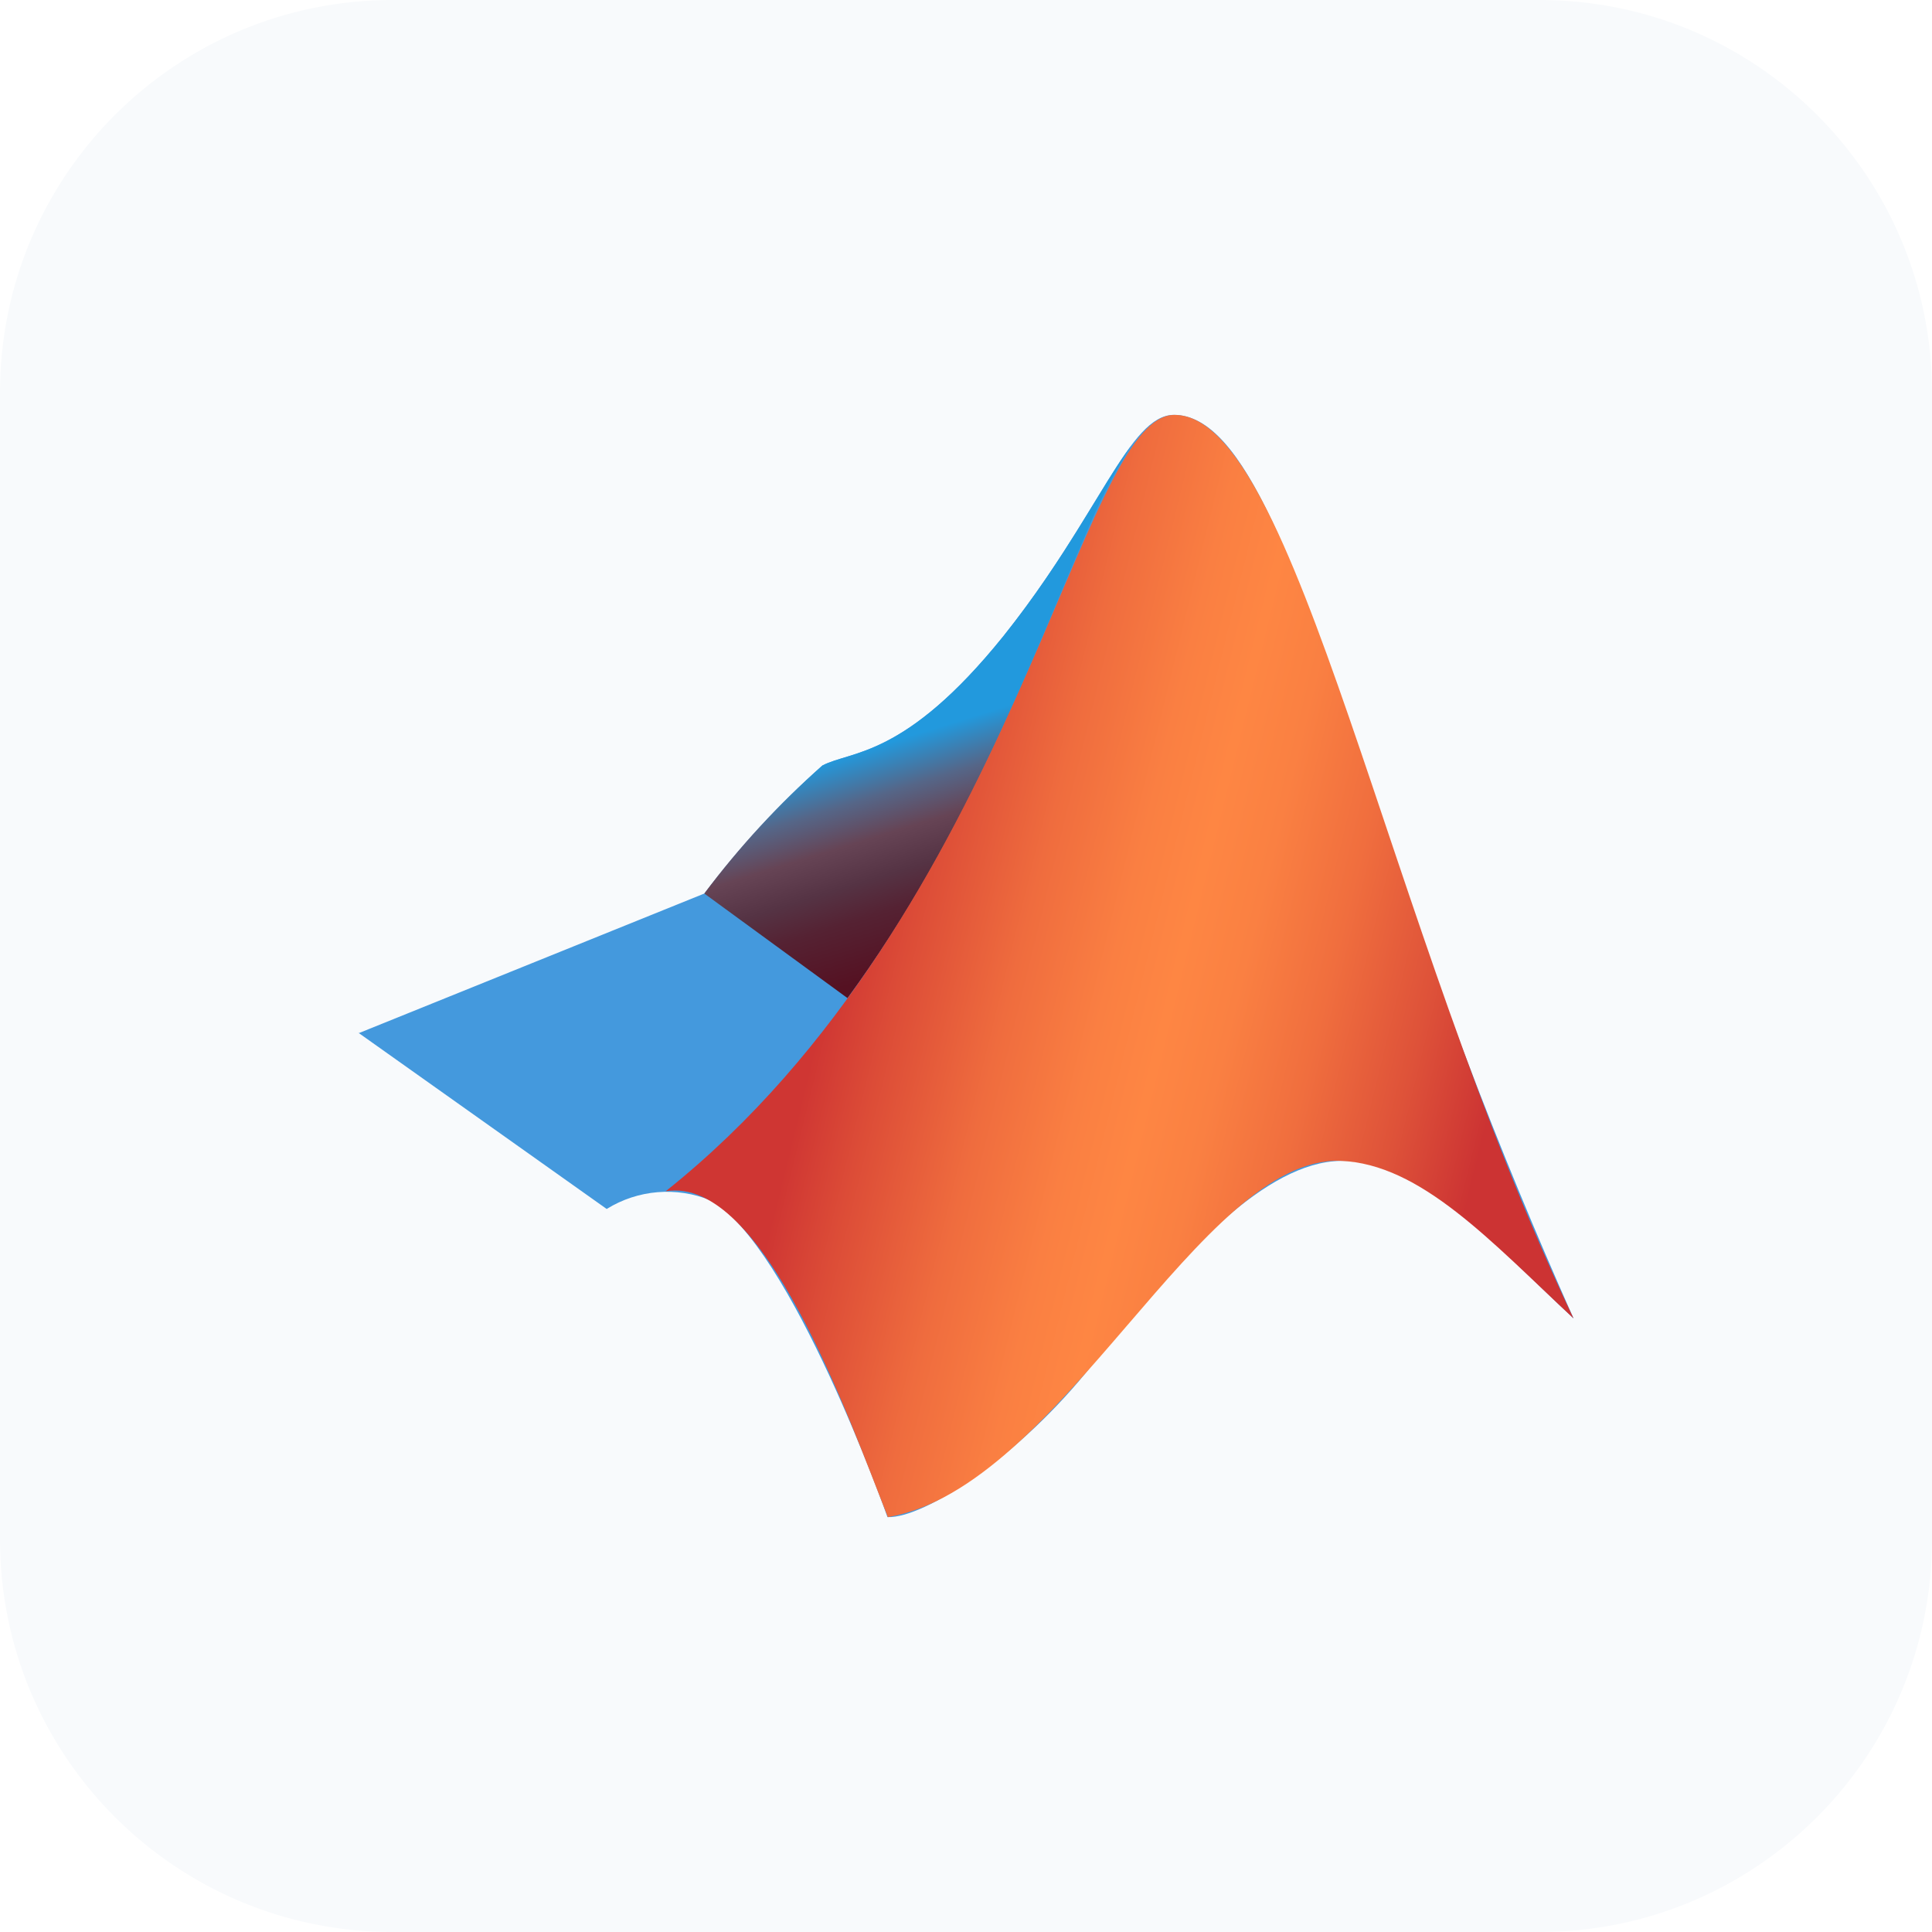
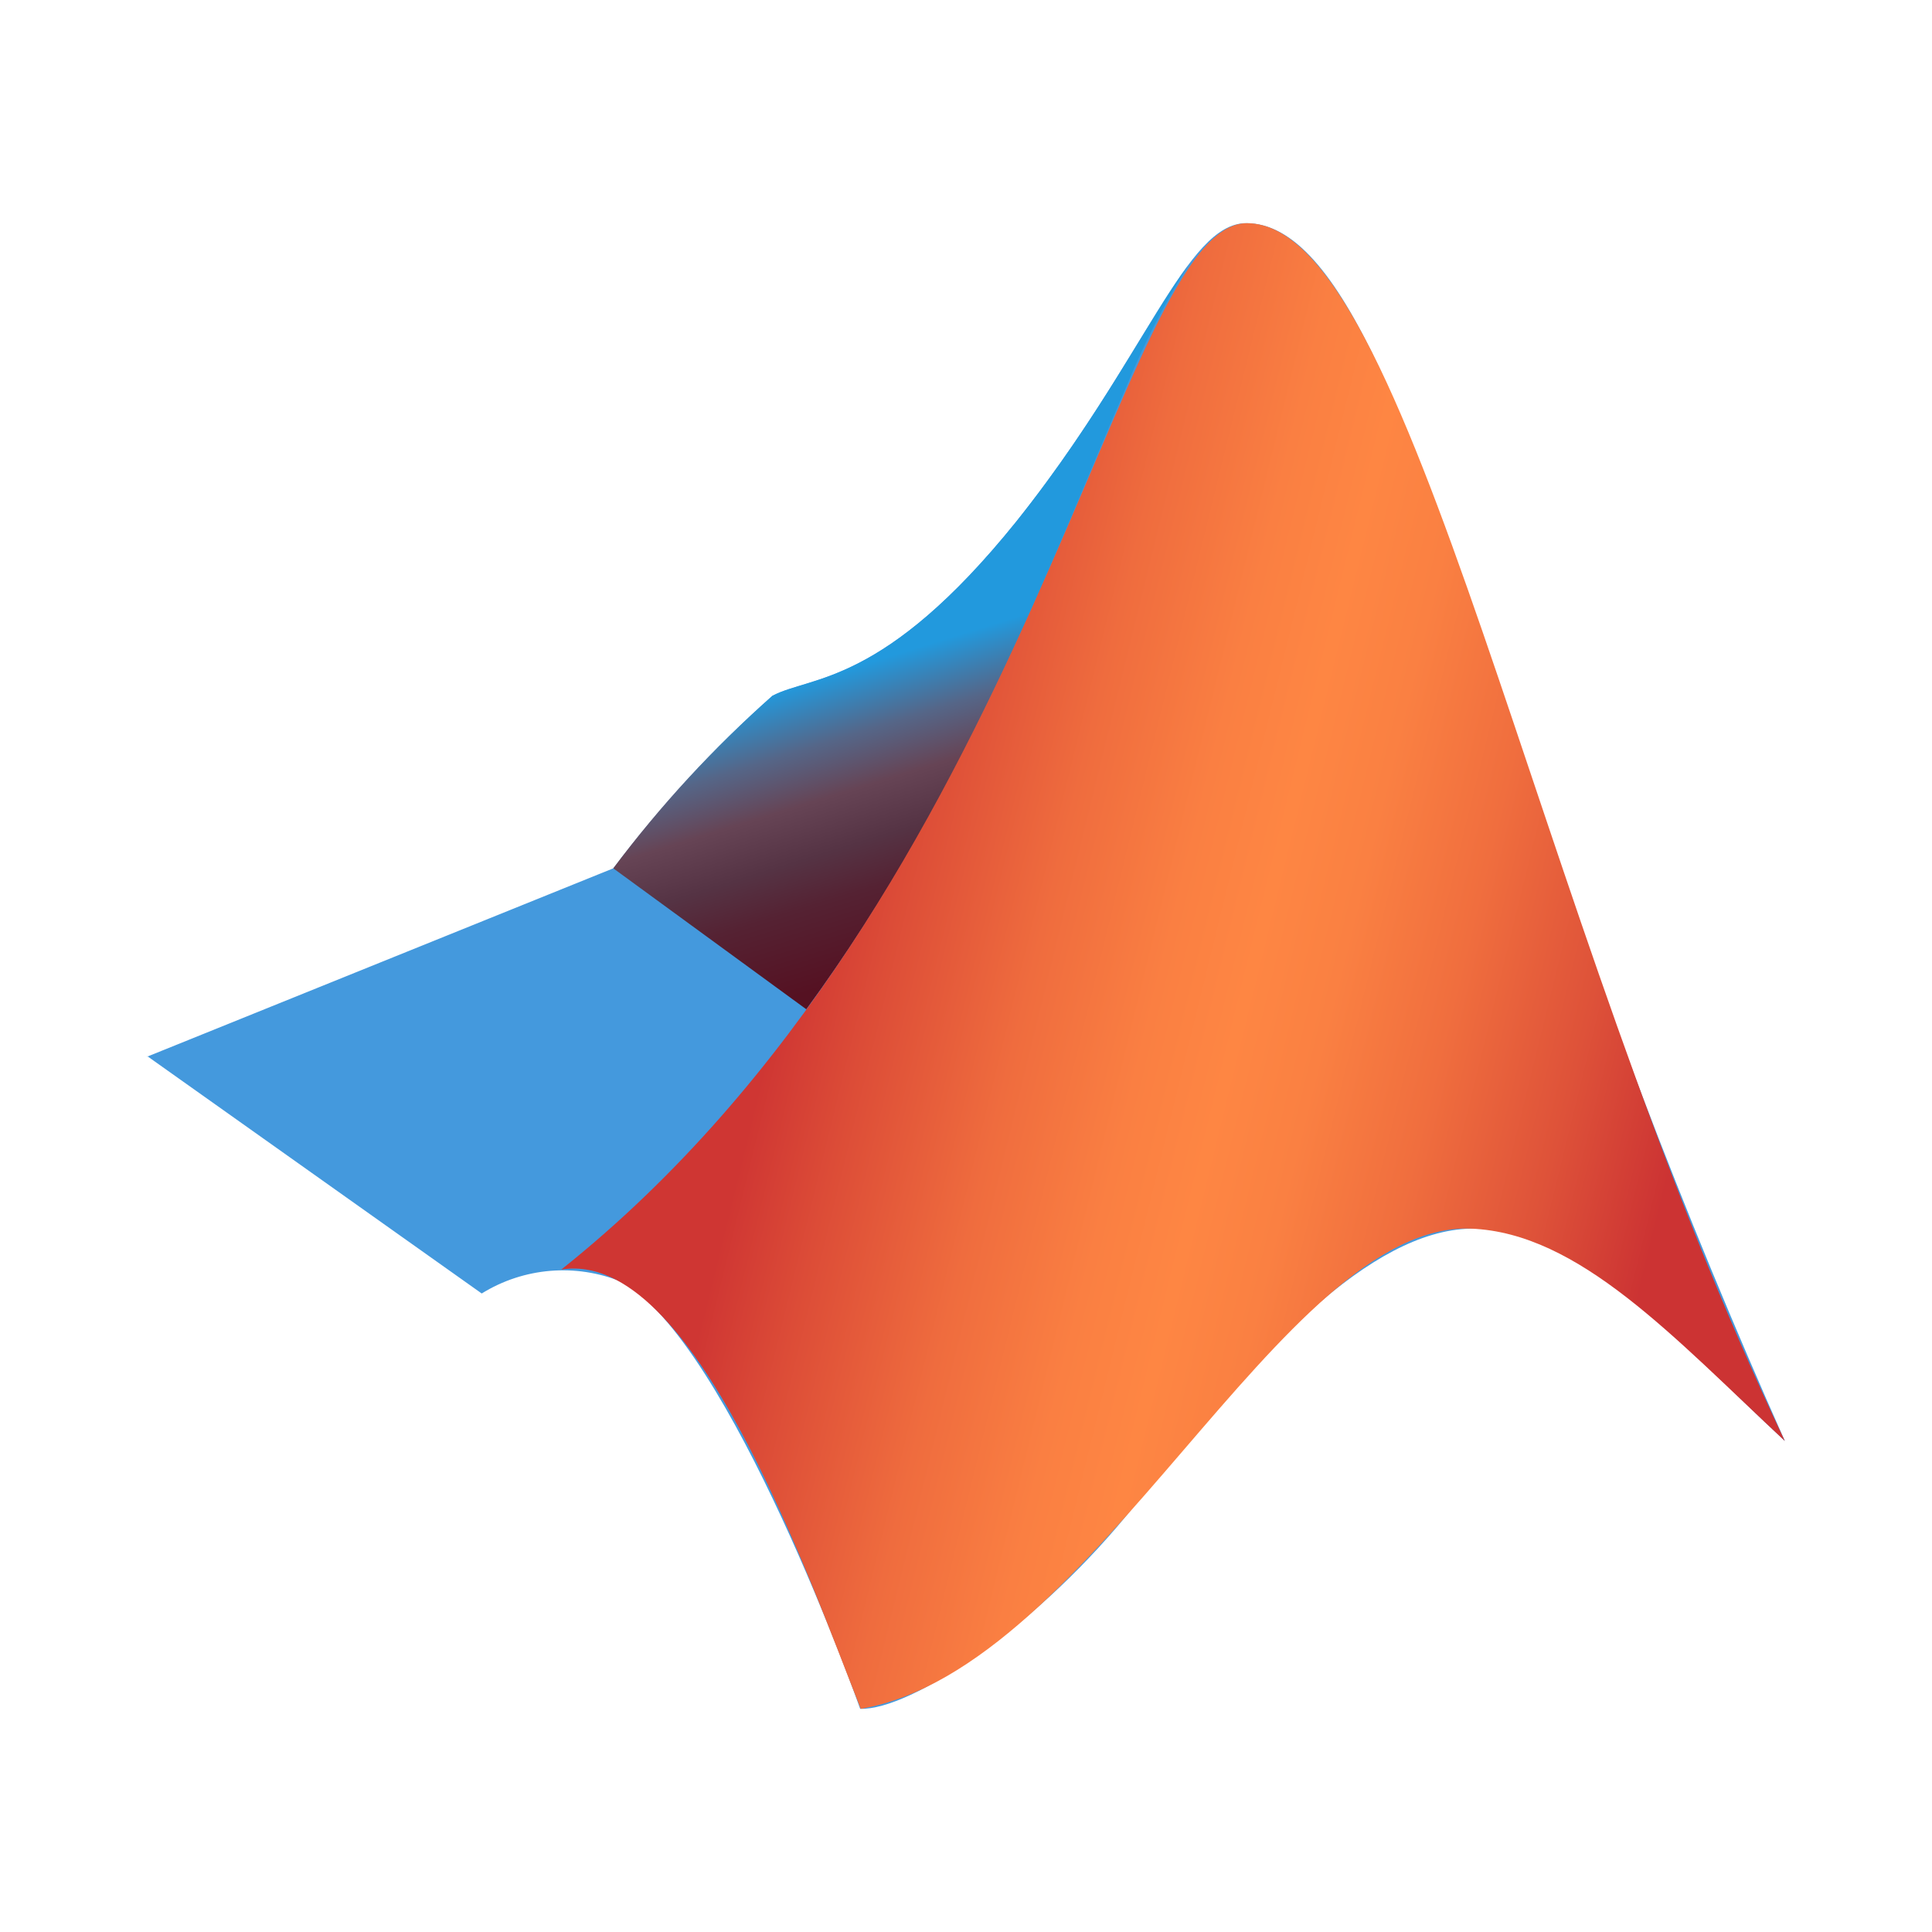
<svg xmlns="http://www.w3.org/2000/svg" viewBox="0 0 128 128" role="img">
-   <rect width="128" height="128" rx="26" fill="#f8fafc" />
-   <svg x="18" y="18" width="92" height="92" viewBox="0 0 128 128" preserveAspectRatio="xMidYMid meet">
+   <svg x="2" y="2" width="124" height="124" viewBox="0 0 128 128" preserveAspectRatio="xMidYMid meet">
    <defs>
      <linearGradient id="SVGjM30PecW" x1="16.803" x2="15.013" y1="16.631" y2="22.411" gradientTransform="matrix(4 0 0 -4 0 128)" gradientUnits="userSpaceOnUse">
        <stop offset="0" stop-color="#512" />
        <stop offset=".23" stop-color="#523" />
        <stop offset=".36" stop-color="#534" />
        <stop offset=".51" stop-color="#645" />
        <stop offset=".66" stop-color="#568" />
        <stop offset=".84" stop-color="#29d" />
      </linearGradient>
      <linearGradient id="SVGAN4uibUM" x1="29.71" x2="11.71" y1="18.983" y2="14.563" gradientTransform="scale(4)" gradientUnits="userSpaceOnUse">
        <stop offset=".081" stop-color="#c33" />
        <stop offset=".189" stop-color="#de5239" />
        <stop offset=".313" stop-color="#f06e3e" />
        <stop offset=".421" stop-color="#fa8042" />
        <stop offset=".5" stop-color="#fe8643" />
        <stop offset=".58" stop-color="#fa7f42" />
        <stop offset=".696" stop-color="#ef6c3e" />
        <stop offset=".833" stop-color="#dc4c37" />
        <stop offset=".916" stop-color="#cf3633" />
      </linearGradient>
    </defs>
    <path fill="#49d" d="m8 70.2l31.879-12.88a82.6 82.6 0 0 1 10.883-11.8c2.636-1.399 7.597-.641 16.68-11.918c8.796-11 11.597-20.403 15.718-20.403c6.52 0 11.32 14.082 18.602 35.403A462 462 0 0 0 120 96.48c-7.602-7.082-14.078-14.718-21.48-14.52c-6.88.161-14.52 8.321-22.88 18.802C69 109.16 60.2 114.922 56.763 114.8c0 0-8.883-25.121-16.32-29.2a10.56 10.56 0 0 0-9.563.797L8 70.16zm0 0" />
    <path fill="url(#SVGjM30PecW)" d="M79.2 16.078c-2.68 3.602-5.92 10.203-11.76 17.524c-9.082 11.277-14 10.52-16.68 11.918a78.7 78.7 0 0 0-10.882 11.8l13.2 9.64C64.28 51.68 70.28 35.122 74.96 24.399a54.7 54.7 0 0 1 4.238-8.32zm0 0" />
    <path fill="url(#SVGAN4uibUM)" d="M83.2 13.2c-8.72 0-14.68 45.921-46.88 71.562c9.04-1.48 16.88 20.957 20.48 30.039c16-2.723 28.802-33.32 41.72-32.84c7.402.277 13.878 7.437 21.48 14.52C102.64 60 94.52 13.198 83.2 13.198zm0 0" />
  </svg>
</svg>
